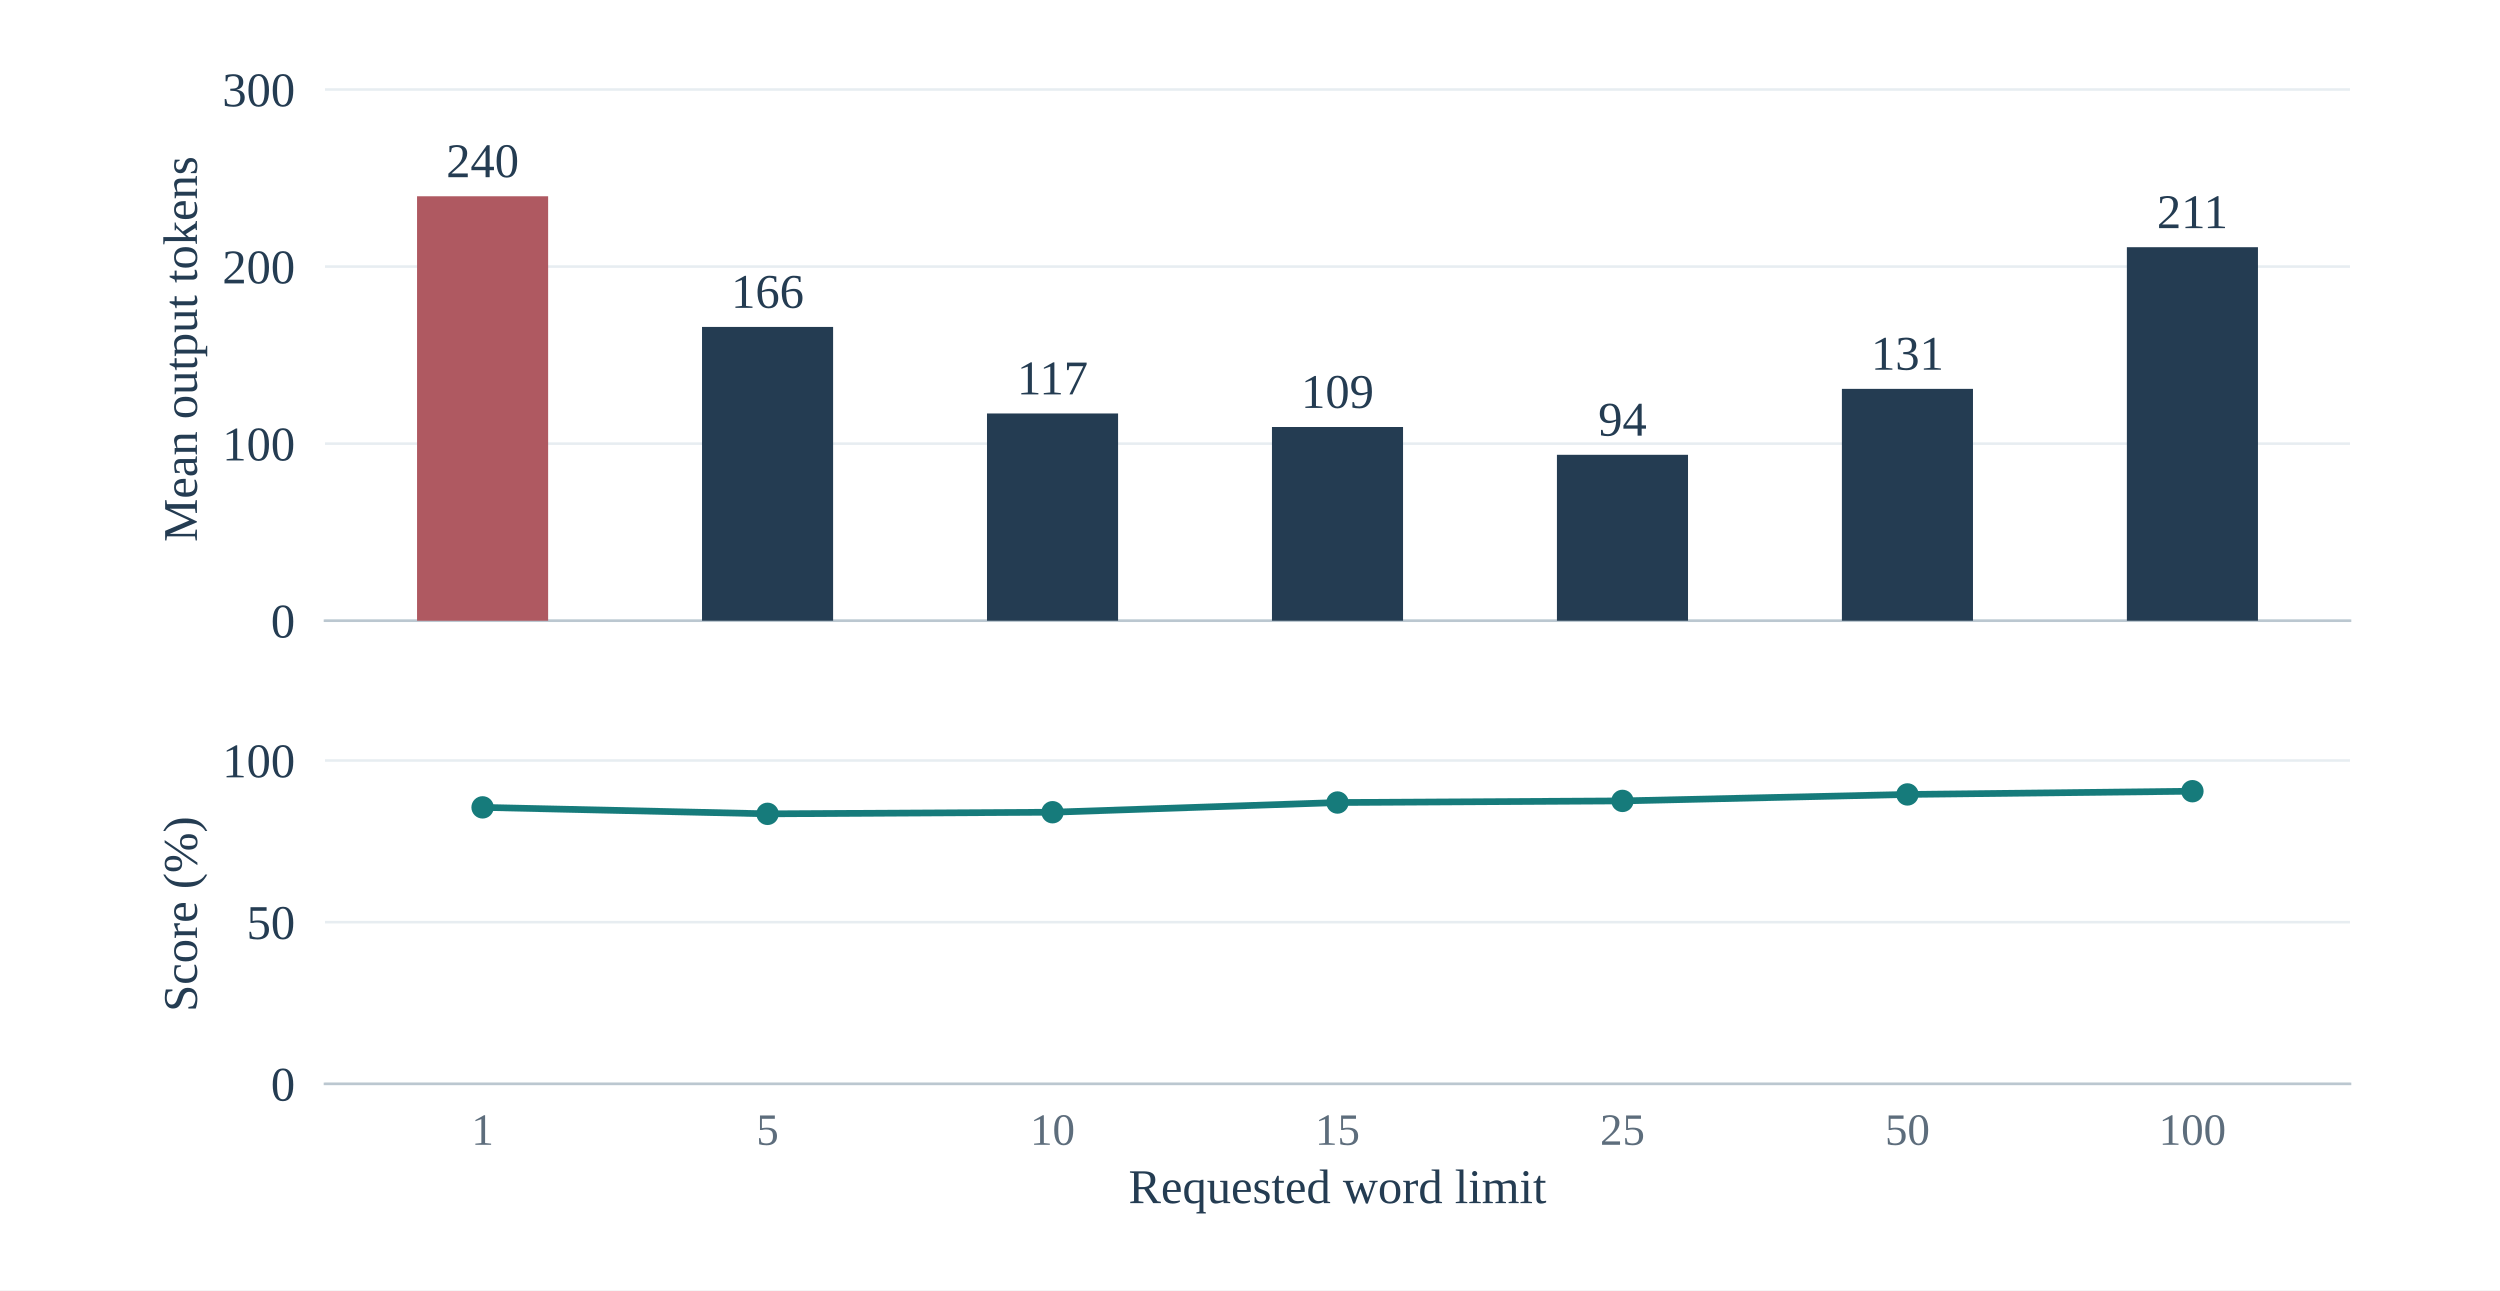
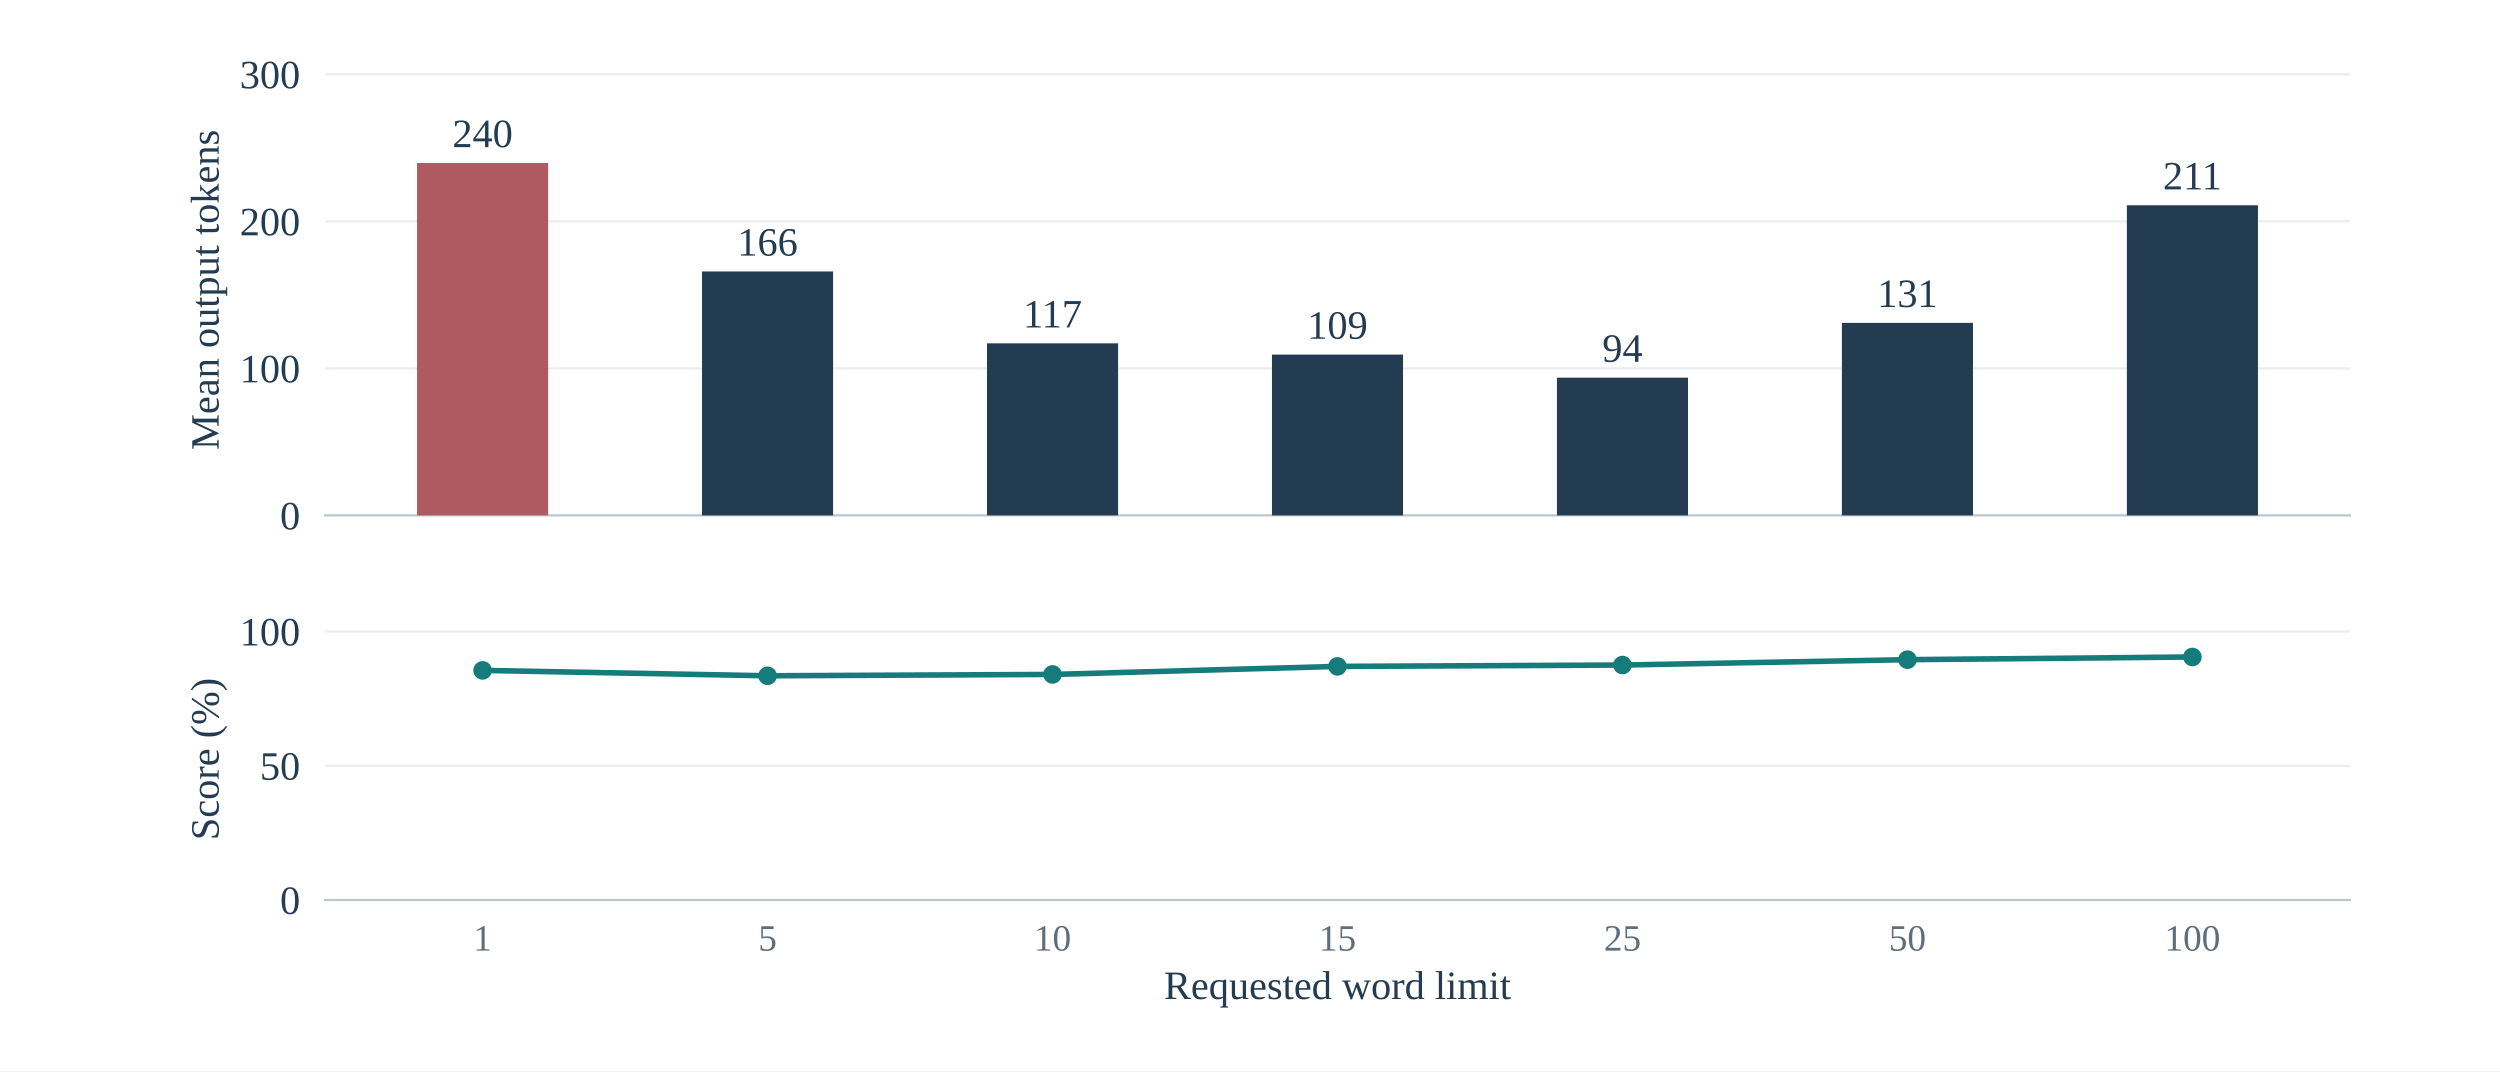
- <svg xmlns="http://www.w3.org/2000/svg" xmlns:xlink="http://www.w3.org/1999/xlink" width="669.6pt" height="345.6pt" viewBox="0 0 669.6 345.6" version="1.1">
+ <svg xmlns="http://www.w3.org/2000/svg" xmlns:xlink="http://www.w3.org/1999/xlink" width="806.4pt" height="345.6pt" viewBox="0 0 806.4 345.6" version="1.1">
  <defs>
    <style type="text/css">*{stroke-linejoin: round; stroke-linecap: butt}</style>
  </defs>
  <g id="figure_1">
    <g id="patch_1">
-       <path d="M 0 345.6  L 669.6 345.6  L 669.6 0  L 0 0  z " style="fill: #ffffff" />
+       <path d="M 0 345.6  L 806.4 345.6  L 806.4 0  L 0 0  z " style="fill: #ffffff" />
    </g>
    <g id="axes_1">
      <g id="patch_2">
-         <path d="M 87.048 166.252  L 629.424 166.252  L 629.424 20.736  L 87.048 20.736  z " style="fill: #ffffff" />
+         <path d="M 104.832 166.252  L 758.016 166.252  L 758.016 20.736  L 104.832 20.736  z " style="fill: #ffffff" />
      </g>
      <g id="matplotlib.axis_1">
        <g id="xtick_1">
          <g id="line2d_1" />
        </g>
        <g id="xtick_2">
          <g id="line2d_2" />
        </g>
        <g id="xtick_3">
          <g id="line2d_3" />
        </g>
        <g id="xtick_4">
          <g id="line2d_4" />
        </g>
        <g id="xtick_5">
          <g id="line2d_5" />
        </g>
        <g id="xtick_6">
          <g id="line2d_6" />
        </g>
        <g id="xtick_7">
          <g id="line2d_7" />
        </g>
      </g>
      <g id="matplotlib.axis_2">
        <g id="ytick_1">
          <g id="line2d_8">
-             <path d="M 87.048 166.252  L 629.424 166.252  " clip-path="url(#pc487a8592a)" style="fill: none; stroke: #e7edf1; stroke-width: 0.7; stroke-linecap: square" />
+             <path d="M 104.832 166.252  L 758.016 166.252  " clip-path="url(#p068d7bb5d2)" style="fill: none; stroke: #e7edf1; stroke-width: 0.7; stroke-linecap: square" />
          </g>
          <g id="line2d_9" />
          <g id="text_1">
-             <text style="font-size: 13px; font-family: 'Times New Roman'; text-anchor: end; fill: #243c52" x="79.048" y="170.759" transform="rotate(-0 79.048 170.7586)">0</text>
+             <text style="font-size: 13px; font-family: 'Times New Roman'; text-anchor: end; fill: #243c52" x="96.832" y="170.759" transform="rotate(-0 96.832 170.7586)">0</text>
          </g>
        </g>
        <g id="ytick_2">
          <g id="line2d_10">
-             <path d="M 87.048 118.824  L 629.424 118.824  " clip-path="url(#pc487a8592a)" style="fill: none; stroke: #e7edf1; stroke-width: 0.7; stroke-linecap: square" />
+             <path d="M 104.832 118.824  L 758.016 118.824  " clip-path="url(#p068d7bb5d2)" style="fill: none; stroke: #e7edf1; stroke-width: 0.7; stroke-linecap: square" />
          </g>
          <g id="line2d_11" />
          <g id="text_2">
-             <text style="font-size: 13px; font-family: 'Times New Roman'; text-anchor: end; fill: #243c52" x="79.048" y="123.331" transform="rotate(-0 79.048 123.3309)">100</text>
+             <text style="font-size: 13px; font-family: 'Times New Roman'; text-anchor: end; fill: #243c52" x="96.832" y="123.331" transform="rotate(-0 96.832 123.3309)">100</text>
          </g>
        </g>
        <g id="ytick_3">
          <g id="line2d_12">
-             <path d="M 87.048 71.396  L 629.424 71.396  " clip-path="url(#pc487a8592a)" style="fill: none; stroke: #e7edf1; stroke-width: 0.7; stroke-linecap: square" />
+             <path d="M 104.832 71.396  L 758.016 71.396  " clip-path="url(#p068d7bb5d2)" style="fill: none; stroke: #e7edf1; stroke-width: 0.7; stroke-linecap: square" />
          </g>
          <g id="line2d_13" />
          <g id="text_3">
-             <text style="font-size: 13px; font-family: 'Times New Roman'; text-anchor: end; fill: #243c52" x="79.048" y="75.903" transform="rotate(-0 79.048 75.90321)">200</text>
+             <text style="font-size: 13px; font-family: 'Times New Roman'; text-anchor: end; fill: #243c52" x="96.832" y="75.903" transform="rotate(-0 96.832 75.90321)">200</text>
          </g>
        </g>
        <g id="ytick_4">
          <g id="line2d_14">
-             <path d="M 87.048 23.969  L 629.424 23.969  " clip-path="url(#pc487a8592a)" style="fill: none; stroke: #e7edf1; stroke-width: 0.7; stroke-linecap: square" />
+             <path d="M 104.832 23.969  L 758.016 23.969  " clip-path="url(#p068d7bb5d2)" style="fill: none; stroke: #e7edf1; stroke-width: 0.7; stroke-linecap: square" />
          </g>
          <g id="line2d_15" />
          <g id="text_4">
-             <text style="font-size: 13px; font-family: 'Times New Roman'; text-anchor: end; fill: #243c52" x="79.048" y="28.476" transform="rotate(-0 79.048 28.47551)">300</text>
+             <text style="font-size: 13px; font-family: 'Times New Roman'; text-anchor: end; fill: #243c52" x="96.832" y="28.476" transform="rotate(-0 96.832 28.47551)">300</text>
          </g>
        </g>
        <g id="text_5">
-           <text style="font-size: 13px; font-family: 'Times New Roman'; text-anchor: middle; fill: #243c52" x="52.742" y="93.494" transform="rotate(-90 52.74234 93.49389)">Mean output tokens</text>
+           <text style="font-size: 13px; font-family: 'Times New Roman'; text-anchor: middle; fill: #243c52" x="70.526" y="93.494" transform="rotate(-90 70.52634 93.49389)">Mean output tokens</text>
        </g>
      </g>
      <g id="patch_3">
-         <path d="M 87.048 166.252  L 629.424 166.252  " style="fill: none; stroke: #bbc7d0; stroke-width: 0.7; stroke-linejoin: miter; stroke-linecap: square" />
+         <path d="M 104.832 166.252  L 758.016 166.252  " style="fill: none; stroke: #bbc7d0; stroke-width: 0.7; stroke-linejoin: miter; stroke-linecap: square" />
      </g>
      <g id="patch_4">
-         <path d="M 111.701 166.252  L 146.812 166.252  L 146.812 52.568  L 111.701 52.568  z " clip-path="url(#pc487a8592a)" style="fill: #af5961" />
+         <path d="M 134.522 166.252  L 176.805 166.252  L 176.805 52.568  L 134.522 52.568  z " clip-path="url(#p068d7bb5d2)" style="fill: #af5961" />
      </g>
      <g id="patch_5">
-         <path d="M 188.028 166.252  L 223.138 166.252  L 223.138 87.572  L 188.028 87.572  z " clip-path="url(#pc487a8592a)" style="fill: #243c52" />
+         <path d="M 226.442 166.252  L 268.725 166.252  L 268.725 87.572  L 226.442 87.572  z " clip-path="url(#p068d7bb5d2)" style="fill: #243c52" />
      </g>
      <g id="patch_6">
-         <path d="M 264.354 166.252  L 299.465 166.252  L 299.465 110.747  L 264.354 110.747  z " clip-path="url(#pc487a8592a)" style="fill: #243c52" />
+         <path d="M 318.362 166.252  L 360.646 166.252  L 360.646 110.747  L 318.362 110.747  z " clip-path="url(#p068d7bb5d2)" style="fill: #243c52" />
      </g>
      <g id="patch_7">
-         <path d="M 340.681 166.252  L 375.791 166.252  L 375.791 114.375  L 340.681 114.375  z " clip-path="url(#pc487a8592a)" style="fill: #243c52" />
+         <path d="M 410.282 166.252  L 452.566 166.252  L 452.566 114.375  L 410.282 114.375  z " clip-path="url(#p068d7bb5d2)" style="fill: #243c52" />
      </g>
      <g id="patch_8">
-         <path d="M 417.007 166.252  L 452.118 166.252  L 452.118 121.81  L 417.007 121.81  z " clip-path="url(#pc487a8592a)" style="fill: #243c52" />
+         <path d="M 502.202 166.252  L 544.486 166.252  L 544.486 121.81  L 502.202 121.81  z " clip-path="url(#p068d7bb5d2)" style="fill: #243c52" />
      </g>
      <g id="patch_9">
-         <path d="M 493.334 166.252  L 528.444 166.252  L 528.444 104.148  L 493.334 104.148  z " clip-path="url(#pc487a8592a)" style="fill: #243c52" />
+         <path d="M 594.123 166.252  L 636.406 166.252  L 636.406 104.148  L 594.123 104.148  z " clip-path="url(#p068d7bb5d2)" style="fill: #243c52" />
      </g>
      <g id="patch_10">
-         <path d="M 569.66 166.252  L 604.771 166.252  L 604.771 66.217  L 569.66 66.217  z " clip-path="url(#pc487a8592a)" style="fill: #243c52" />
+         <path d="M 686.043 166.252  L 728.326 166.252  L 728.326 66.217  L 686.043 66.217  z " clip-path="url(#p068d7bb5d2)" style="fill: #243c52" />
      </g>
      <g id="text_6">
-         <text style="font-size: 13px; font-family: 'Times New Roman'; text-anchor: middle; fill: #243c52" x="129.257" y="47.452" transform="rotate(-0 129.2565 47.45179)">240</text>
+         <text style="font-size: 13px; font-family: 'Times New Roman'; text-anchor: middle; fill: #243c52" x="155.664" y="47.452" transform="rotate(-0 155.6638 47.45179)">240</text>
      </g>
      <g id="text_7">
-         <text style="font-size: 13px; font-family: 'Times New Roman'; text-anchor: middle; fill: #243c52" x="205.583" y="82.456" transform="rotate(-0 205.583 82.45581)">166</text>
+         <text style="font-size: 13px; font-family: 'Times New Roman'; text-anchor: middle; fill: #243c52" x="247.584" y="82.456" transform="rotate(-0 247.5839 82.45581)">166</text>
      </g>
      <g id="text_8">
-         <text style="font-size: 13px; font-family: 'Times New Roman'; text-anchor: middle; fill: #243c52" x="281.91" y="105.631" transform="rotate(-0 281.9095 105.6314)">117</text>
+         <text style="font-size: 13px; font-family: 'Times New Roman'; text-anchor: middle; fill: #243c52" x="339.504" y="105.631" transform="rotate(-0 339.5039 105.6314)">117</text>
      </g>
      <g id="text_9">
-         <text style="font-size: 13px; font-family: 'Times New Roman'; text-anchor: middle; fill: #243c52" x="358.236" y="109.26" transform="rotate(-0 358.236 109.2596)">109</text>
+         <text style="font-size: 13px; font-family: 'Times New Roman'; text-anchor: middle; fill: #243c52" x="431.424" y="109.26" transform="rotate(-0 431.424 109.2596)">109</text>
      </g>
      <g id="text_10">
-         <text style="font-size: 13px; font-family: 'Times New Roman'; text-anchor: middle; fill: #243c52" x="434.562" y="116.694" transform="rotate(-0 434.5625 116.6939)">94</text>
+         <text style="font-size: 13px; font-family: 'Times New Roman'; text-anchor: middle; fill: #243c52" x="523.344" y="116.694" transform="rotate(-0 523.3441 116.6939)">94</text>
      </g>
      <g id="text_11">
-         <text style="font-size: 13px; font-family: 'Times New Roman'; text-anchor: middle; fill: #243c52" x="510.889" y="99.032" transform="rotate(-0 510.889 99.03179)">131</text>
+         <text style="font-size: 13px; font-family: 'Times New Roman'; text-anchor: middle; fill: #243c52" x="615.264" y="99.032" transform="rotate(-0 615.2641 99.03179)">131</text>
      </g>
      <g id="text_12">
-         <text style="font-size: 13px; font-family: 'Times New Roman'; text-anchor: middle; fill: #243c52" x="587.215" y="61.101" transform="rotate(-0 587.2155 61.10148)">211</text>
+         <text style="font-size: 13px; font-family: 'Times New Roman'; text-anchor: middle; fill: #243c52" x="707.184" y="61.101" transform="rotate(-0 707.1842 61.10148)">211</text>
      </g>
    </g>
    <g id="axes_2">
      <g id="patch_11">
-         <path d="M 87.048 290.304  L 629.424 290.304  L 629.424 199.357  L 87.048 199.357  z " style="fill: #ffffff" />
+         <path d="M 104.832 290.304  L 758.016 290.304  L 758.016 199.357  L 104.832 199.357  z " style="fill: #ffffff" />
      </g>
      <g id="matplotlib.axis_3">
        <g id="xtick_8">
          <g id="line2d_16" />
          <g id="text_13">
-             <text style="font-size: 12px; font-family: 'Times New Roman'; text-anchor: middle; fill: #5d6d7c" x="129.257" y="306.624" transform="rotate(-0 129.2565 306.6243)">1</text>
+             <text style="font-size: 12px; font-family: 'Times New Roman'; text-anchor: middle; fill: #5d6d7c" x="155.664" y="306.624" transform="rotate(-0 155.6638 306.6243)">1</text>
          </g>
        </g>
        <g id="xtick_9">
          <g id="line2d_17" />
          <g id="text_14">
-             <text style="font-size: 12px; font-family: 'Times New Roman'; text-anchor: middle; fill: #5d6d7c" x="205.583" y="306.624" transform="rotate(-0 205.583 306.6243)">5</text>
+             <text style="font-size: 12px; font-family: 'Times New Roman'; text-anchor: middle; fill: #5d6d7c" x="247.584" y="306.624" transform="rotate(-0 247.5839 306.6243)">5</text>
          </g>
        </g>
        <g id="xtick_10">
          <g id="line2d_18" />
          <g id="text_15">
-             <text style="font-size: 12px; font-family: 'Times New Roman'; text-anchor: middle; fill: #5d6d7c" x="281.91" y="306.624" transform="rotate(-0 281.9095 306.6243)">10</text>
+             <text style="font-size: 12px; font-family: 'Times New Roman'; text-anchor: middle; fill: #5d6d7c" x="339.504" y="306.624" transform="rotate(-0 339.5039 306.6243)">10</text>
          </g>
        </g>
        <g id="xtick_11">
          <g id="line2d_19" />
          <g id="text_16">
-             <text style="font-size: 12px; font-family: 'Times New Roman'; text-anchor: middle; fill: #5d6d7c" x="358.236" y="306.624" transform="rotate(-0 358.236 306.6243)">15</text>
+             <text style="font-size: 12px; font-family: 'Times New Roman'; text-anchor: middle; fill: #5d6d7c" x="431.424" y="306.624" transform="rotate(-0 431.424 306.6243)">15</text>
          </g>
        </g>
        <g id="xtick_12">
          <g id="line2d_20" />
          <g id="text_17">
-             <text style="font-size: 12px; font-family: 'Times New Roman'; text-anchor: middle; fill: #5d6d7c" x="434.562" y="306.624" transform="rotate(-0 434.5625 306.6243)">25</text>
+             <text style="font-size: 12px; font-family: 'Times New Roman'; text-anchor: middle; fill: #5d6d7c" x="523.344" y="306.624" transform="rotate(-0 523.3441 306.6243)">25</text>
          </g>
        </g>
        <g id="xtick_13">
          <g id="line2d_21" />
          <g id="text_18">
-             <text style="font-size: 12px; font-family: 'Times New Roman'; text-anchor: middle; fill: #5d6d7c" x="510.889" y="306.624" transform="rotate(-0 510.889 306.6243)">50</text>
+             <text style="font-size: 12px; font-family: 'Times New Roman'; text-anchor: middle; fill: #5d6d7c" x="615.264" y="306.624" transform="rotate(-0 615.2641 306.6243)">50</text>
          </g>
        </g>
        <g id="xtick_14">
          <g id="line2d_22" />
          <g id="text_19">
-             <text style="font-size: 12px; font-family: 'Times New Roman'; text-anchor: middle; fill: #5d6d7c" x="587.215" y="306.624" transform="rotate(-0 587.2155 306.6243)">100</text>
+             <text style="font-size: 12px; font-family: 'Times New Roman'; text-anchor: middle; fill: #5d6d7c" x="707.184" y="306.624" transform="rotate(-0 707.1842 306.6243)">100</text>
          </g>
        </g>
        <g id="text_20">
-           <text style="font-size: 13px; font-family: 'Times New Roman'; text-anchor: middle; fill: #243c52" x="358.236" y="322.241" transform="rotate(-0 358.236 322.241)">Requested word limit</text>
+           <text style="font-size: 13px; font-family: 'Times New Roman'; text-anchor: middle; fill: #243c52" x="431.424" y="322.241" transform="rotate(-0 431.424 322.241)">Requested word limit</text>
        </g>
      </g>
      <g id="matplotlib.axis_4">
        <g id="ytick_5">
          <g id="line2d_23">
-             <path d="M 87.048 290.304  L 629.424 290.304  " clip-path="url(#pe6a15294d3)" style="fill: none; stroke: #e7edf1; stroke-width: 0.7; stroke-linecap: square" />
+             <path d="M 104.832 290.304  L 758.016 290.304  " clip-path="url(#p2095ffcd35)" style="fill: none; stroke: #e7edf1; stroke-width: 0.7; stroke-linecap: square" />
          </g>
          <g id="line2d_24" />
          <g id="text_21">
-             <text style="font-size: 13px; font-family: 'Times New Roman'; text-anchor: end; fill: #243c52" x="79.048" y="294.811" transform="rotate(-0 79.048 294.8108)">0</text>
+             <text style="font-size: 13px; font-family: 'Times New Roman'; text-anchor: end; fill: #243c52" x="96.832" y="294.811" transform="rotate(-0 96.832 294.8108)">0</text>
          </g>
        </g>
        <g id="ytick_6">
          <g id="line2d_25">
-             <path d="M 87.048 246.996  L 629.424 246.996  " clip-path="url(#pe6a15294d3)" style="fill: none; stroke: #e7edf1; stroke-width: 0.7; stroke-linecap: square" />
+             <path d="M 104.832 246.996  L 758.016 246.996  " clip-path="url(#p2095ffcd35)" style="fill: none; stroke: #e7edf1; stroke-width: 0.7; stroke-linecap: square" />
          </g>
          <g id="line2d_26" />
          <g id="text_22">
-             <text style="font-size: 13px; font-family: 'Times New Roman'; text-anchor: end; fill: #243c52" x="79.048" y="251.503" transform="rotate(-0 79.048 251.5026)">50</text>
+             <text style="font-size: 13px; font-family: 'Times New Roman'; text-anchor: end; fill: #243c52" x="96.832" y="251.503" transform="rotate(-0 96.832 251.5026)">50</text>
          </g>
        </g>
        <g id="ytick_7">
          <g id="line2d_27">
-             <path d="M 87.048 203.687  L 629.424 203.687  " clip-path="url(#pe6a15294d3)" style="fill: none; stroke: #e7edf1; stroke-width: 0.7; stroke-linecap: square" />
+             <path d="M 104.832 203.687  L 758.016 203.687  " clip-path="url(#p2095ffcd35)" style="fill: none; stroke: #e7edf1; stroke-width: 0.7; stroke-linecap: square" />
          </g>
          <g id="line2d_28" />
          <g id="text_23">
-             <text style="font-size: 13px; font-family: 'Times New Roman'; text-anchor: end; fill: #243c52" x="79.048" y="208.194" transform="rotate(-0 79.048 208.1943)">100</text>
+             <text style="font-size: 13px; font-family: 'Times New Roman'; text-anchor: end; fill: #243c52" x="96.832" y="208.194" transform="rotate(-0 96.832 208.1943)">100</text>
          </g>
        </g>
        <g id="text_24">
-           <text style="font-size: 13px; font-family: 'Times New Roman'; text-anchor: middle; fill: #243c52" x="52.742" y="244.83" transform="rotate(-90 52.74234 244.8303)">Score (%)</text>
+           <text style="font-size: 13px; font-family: 'Times New Roman'; text-anchor: middle; fill: #243c52" x="70.526" y="244.83" transform="rotate(-90 70.52634 244.8303)">Score (%)</text>
        </g>
      </g>
      <g id="line2d_29">
-         <path d="M 129.257 216.247  L 205.583 217.979  L 281.91 217.546  L 358.236 214.948  L 434.562 214.515  L 510.889 212.782  L 587.215 211.916  " clip-path="url(#pe6a15294d3)" style="fill: none; stroke: #167b7b; stroke-width: 1.8; stroke-linecap: square" />
+         <path d="M 155.664 216.247  L 247.584 217.979  L 339.504 217.546  L 431.424 214.948  L 523.344 214.515  L 615.264 212.782  L 707.184 211.916  " clip-path="url(#p2095ffcd35)" style="fill: none; stroke: #167b7b; stroke-width: 1.8; stroke-linecap: square" />
        <defs>
-           <path id="m7525a1609c" d="M 0 2.5  C 0.663 2.5 1.299 2.237 1.768 1.768  C 2.237 1.299 2.5 0.663 2.5 0  C 2.5 -0.663 2.237 -1.299 1.768 -1.768  C 1.299 -2.237 0.663 -2.5 0 -2.5  C -0.663 -2.5 -1.299 -2.237 -1.768 -1.768  C -2.237 -1.299 -2.5 -0.663 -2.5 0  C -2.5 0.663 -2.237 1.299 -1.768 1.768  C -1.299 2.237 -0.663 2.5 0 2.5  z " style="stroke: #167b7b" />
+           <path id="m0dbb13f9b2" d="M 0 2.5  C 0.663 2.5 1.299 2.237 1.768 1.768  C 2.237 1.299 2.5 0.663 2.5 0  C 2.5 -0.663 2.237 -1.299 1.768 -1.768  C 1.299 -2.237 0.663 -2.5 0 -2.5  C -0.663 -2.5 -1.299 -2.237 -1.768 -1.768  C -2.237 -1.299 -2.5 -0.663 -2.5 0  C -2.5 0.663 -2.237 1.299 -1.768 1.768  C -1.299 2.237 -0.663 2.5 0 2.5  z " style="stroke: #167b7b" />
        </defs>
-         <g clip-path="url(#pe6a15294d3)">
-           <use xlink:href="#m7525a1609c" x="129.257" y="216.247" style="fill: #167b7b; stroke: #167b7b" />
-           <use xlink:href="#m7525a1609c" x="205.583" y="217.979" style="fill: #167b7b; stroke: #167b7b" />
-           <use xlink:href="#m7525a1609c" x="281.91" y="217.546" style="fill: #167b7b; stroke: #167b7b" />
-           <use xlink:href="#m7525a1609c" x="358.236" y="214.948" style="fill: #167b7b; stroke: #167b7b" />
-           <use xlink:href="#m7525a1609c" x="434.562" y="214.515" style="fill: #167b7b; stroke: #167b7b" />
-           <use xlink:href="#m7525a1609c" x="510.889" y="212.782" style="fill: #167b7b; stroke: #167b7b" />
-           <use xlink:href="#m7525a1609c" x="587.215" y="211.916" style="fill: #167b7b; stroke: #167b7b" />
+         <g clip-path="url(#p2095ffcd35)">
+           <use xlink:href="#m0dbb13f9b2" x="155.664" y="216.247" style="fill: #167b7b; stroke: #167b7b" />
+           <use xlink:href="#m0dbb13f9b2" x="247.584" y="217.979" style="fill: #167b7b; stroke: #167b7b" />
+           <use xlink:href="#m0dbb13f9b2" x="339.504" y="217.546" style="fill: #167b7b; stroke: #167b7b" />
+           <use xlink:href="#m0dbb13f9b2" x="431.424" y="214.948" style="fill: #167b7b; stroke: #167b7b" />
+           <use xlink:href="#m0dbb13f9b2" x="523.344" y="214.515" style="fill: #167b7b; stroke: #167b7b" />
+           <use xlink:href="#m0dbb13f9b2" x="615.264" y="212.782" style="fill: #167b7b; stroke: #167b7b" />
+           <use xlink:href="#m0dbb13f9b2" x="707.184" y="211.916" style="fill: #167b7b; stroke: #167b7b" />
        </g>
      </g>
      <g id="patch_12">
-         <path d="M 87.048 290.304  L 629.424 290.304  " style="fill: none; stroke: #bbc7d0; stroke-width: 0.7; stroke-linejoin: miter; stroke-linecap: square" />
+         <path d="M 104.832 290.304  L 758.016 290.304  " style="fill: none; stroke: #bbc7d0; stroke-width: 0.7; stroke-linejoin: miter; stroke-linecap: square" />
      </g>
    </g>
  </g>
  <defs>
-     <clipPath id="pc487a8592a">
-       <rect x="87.048" y="20.736" width="542.376" height="145.516" />
+     <clipPath id="p068d7bb5d2">
+       <rect x="104.832" y="20.736" width="653.184" height="145.516" />
    </clipPath>
-     <clipPath id="pe6a15294d3">
-       <rect x="87.048" y="199.357" width="542.376" height="90.947" />
+     <clipPath id="p2095ffcd35">
+       <rect x="104.832" y="199.357" width="653.184" height="90.947" />
    </clipPath>
  </defs>
</svg>
